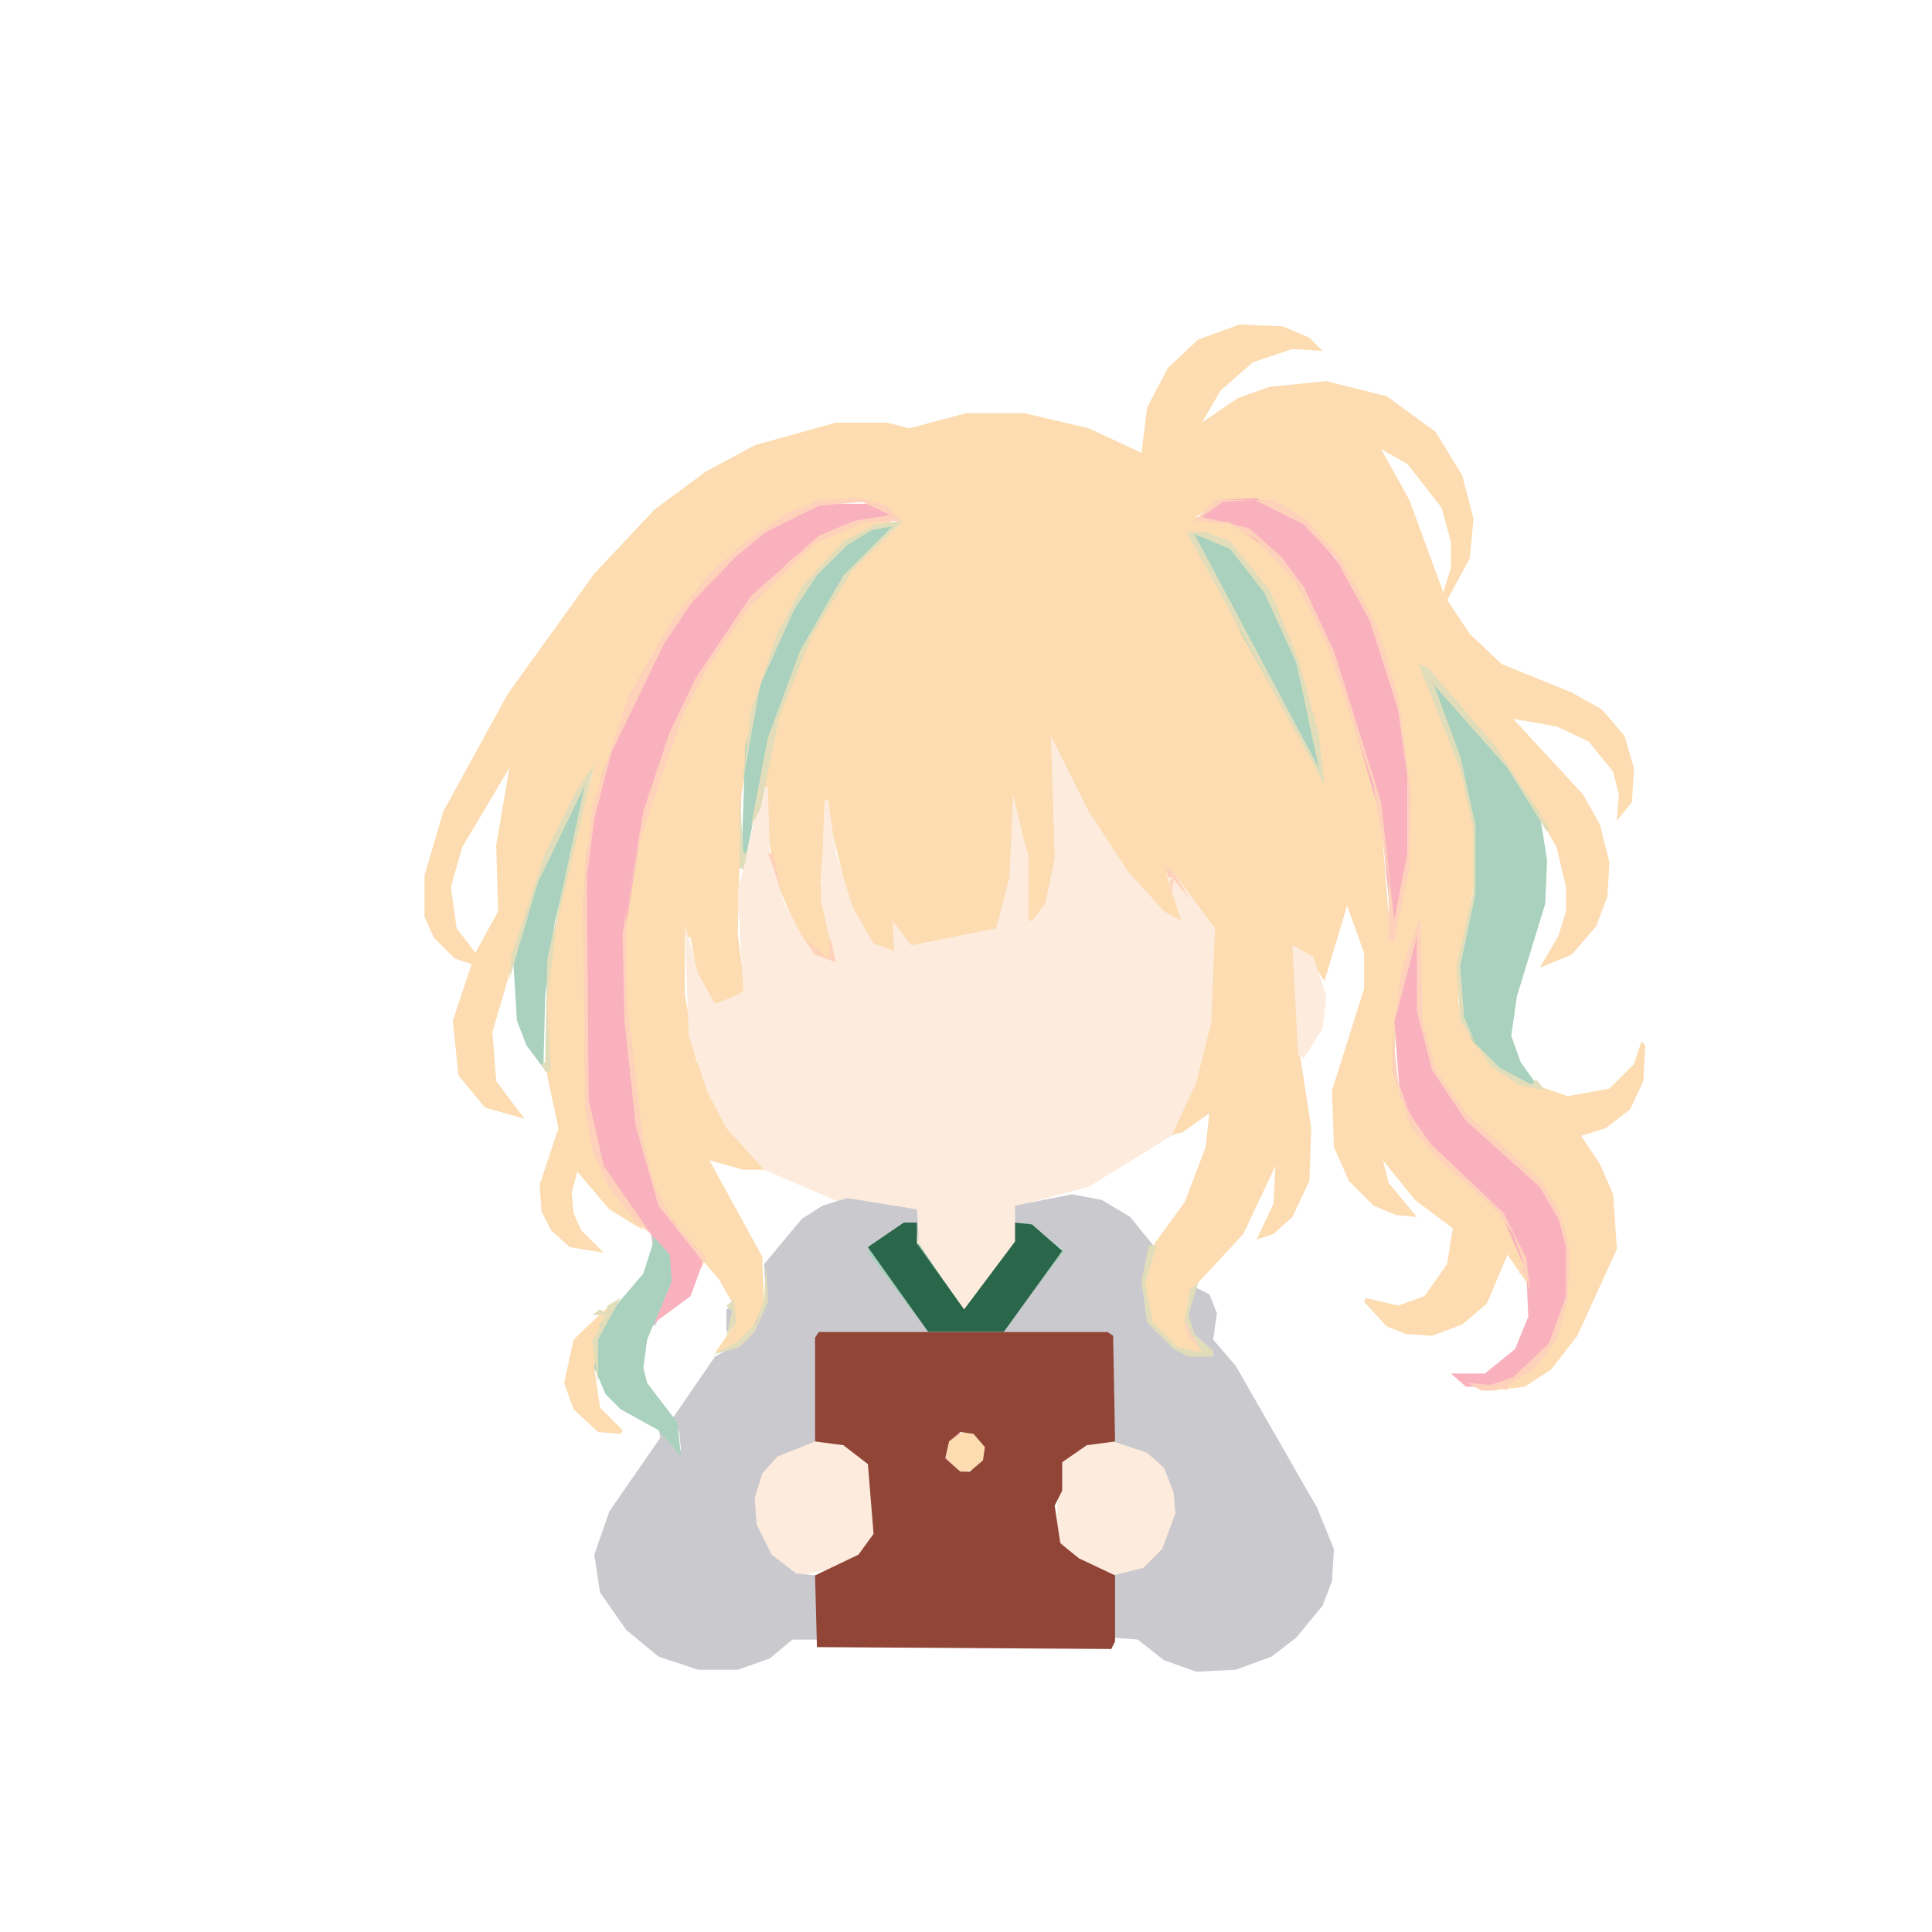
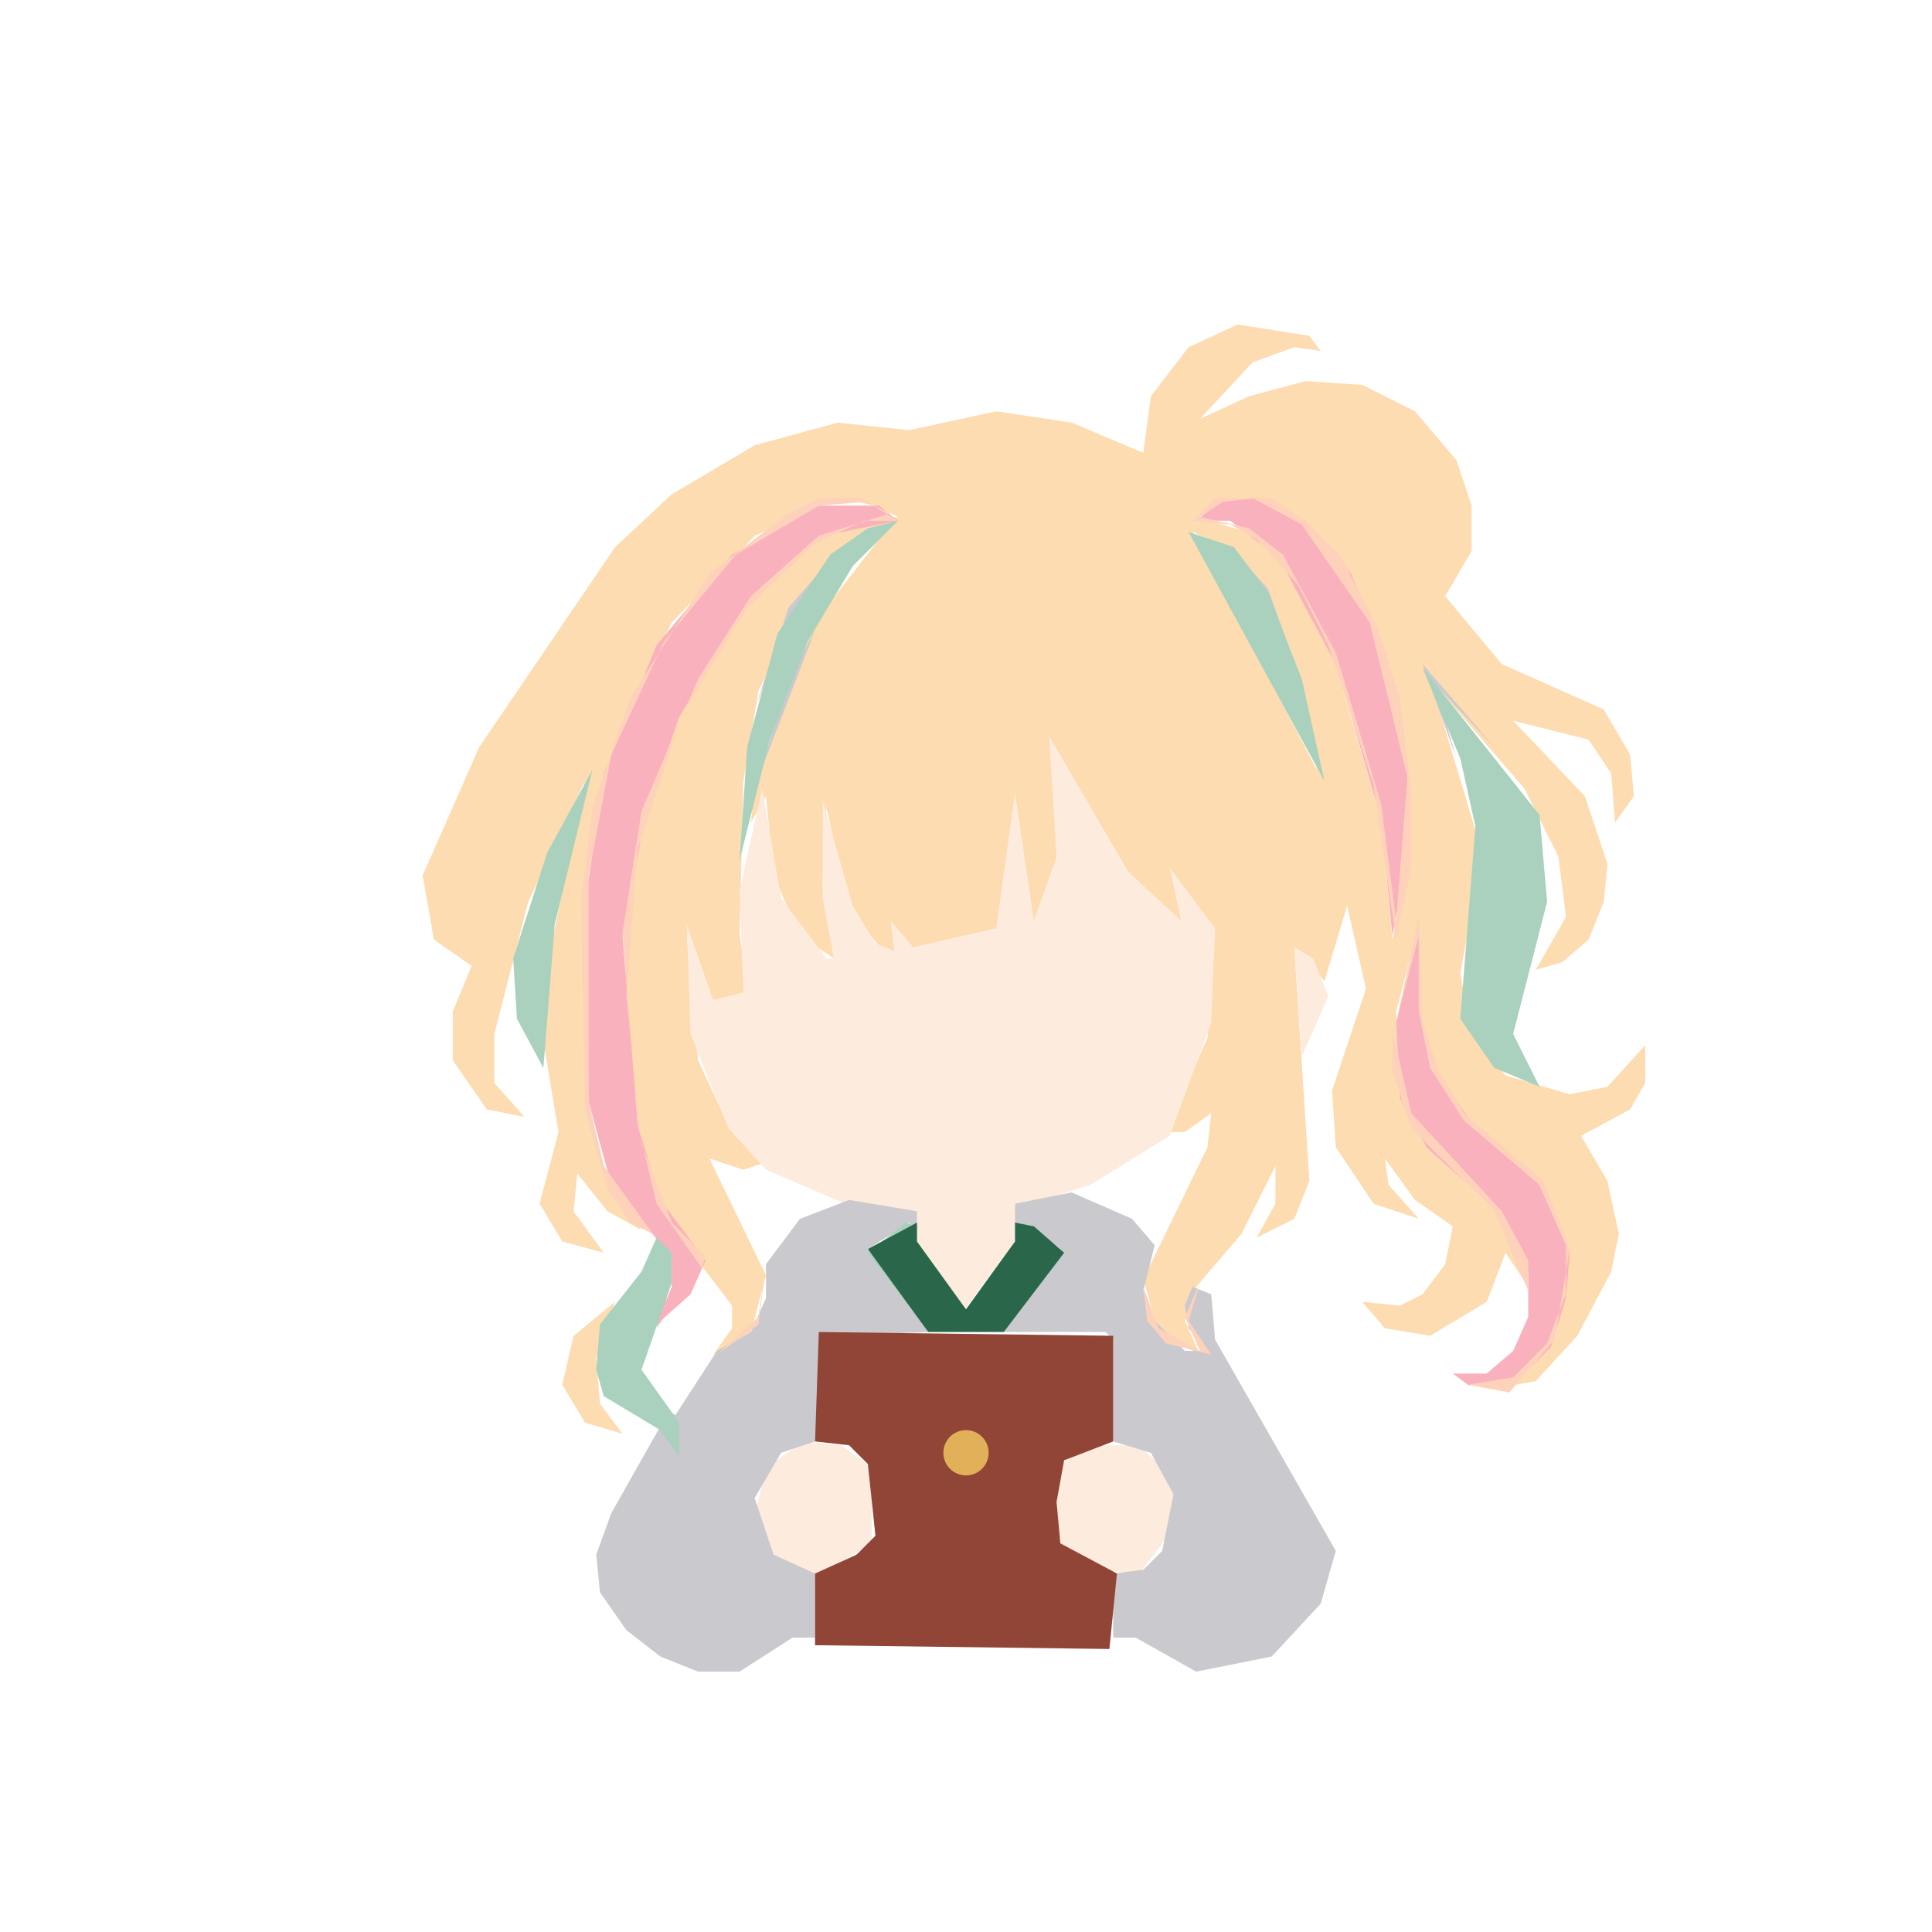
- <svg xmlns="http://www.w3.org/2000/svg" viewBox="0 0 1024 1024">
-   <path fill="#FCDCB0" fill-rule="evenodd" d="M505 760l-4 8l1 9l6 4l11-3l4-6l-2-9l-7-4zM323 692l-19 18l-5 23l5 14l13 12l12 1l1-2l-12-12l-3-21l2-18l8-14zM472 275l-16 1l-26 11l-23 21l-20 24l-26 45l-24 70l-5 36l-1 46l9 78l6 23l10 19l25 29l8 14l-1 12l-9 13l8-2l11-9l7-14l-1-26l-28-51l18 5l12 0l0-3l-22-24l-15-31l-6-35l0-31l3 1l4 22l7 13l6 0l12-7l-4-30l2-74l10-58l9-26l19-31l17-18l24-10zM761 229l-26-19l-32-8l-30 3l-17 6l-19 13l10-17l17-15l21-7l16 1l-7-7l-14-6l-23-1l-22 8l-16 15l-11 21l-3 24l-28-13l-34-8l-31 0l-30 8l-12-3l-27 0l-43 12l-26 14l-27 20l-32 34l-46 64l-34 62l-10 34l0 22l5 11l11 11l9 3l-10 30l3 29l14 17l21 6l-15-20l-2-26l24-82l16-36l13-19l-13 47l-11 62l0 51l6 28l-10 30l1 14l5 10l10 9l18 3l-12-12l-4-9l-1-11l3-11l17 20l18 11l-22-33l-8-34l0-131l4-25l14-47l28-51l27-32l35-26l16-7l20-1l13 4l9 9l-25 23l-22 32l-18 45l-12 49l2 4l3-10l5 43l14 32l9 10l9 3l-7-41l3-40l13 54l6 13l10 10l8-1l-1-12l9 11l46-10l7-26l1-42l8 29l0 36l2 0l8-12l5-22l-1-59l20 40l24 34l14 14l11 5l-7-22l1-3l21 27l-4 58l-9 30l-11 19l1 3l7-2l14-10l-2 18l-11 29l-16 22l-6 20l2 19l5 8l13 10l13 2l-11-18l6-19l25-27l17-36l-1 20l-9 19l9-3l10-9l9-19l1-28l-6-39l-3-57l7 4l9 14l12-40l9 25l0 19l-17 54l1 30l8 18l13 13l12 5l11 1l-15-18l-3-12l17 21l20 15l-3 19l-12 17l-14 5l-17-4l-1 2l12 13l10 4l14 1l16-6l13-11l11-26l11 16l-7-29l-9-13l-35-30l-10-13l-7-15l-3-15l1-30l4-22l9-24l0 53l7 25l16 23l41 37l9 17l5 19l-1 24l-7 22l-12 15l-20 12l17-2l14-9l14-18l21-46l-2-29l-7-16l-10-15l13-4l13-10l7-15l1-19l-2-2l-4 12l-13 13l-22 4l-32-11l-19-20l-7-18l0-18l9-49l-1-33l-11-40l-15-35l51 59l19 33l5 21l0 13l-4 13l-10 17l17-7l13-15l6-16l1-18l-5-20l-9-16l-37-40l23 4l17 8l13 16l3 12l-1 14l8-10l1-18l-5-17l-12-14l-16-9l-37-15l-17-16l-12-18l12-22l2-21l-6-23zM270 407l-7 41l1 35l-12 22l-10-13l-3-22l6-21zM631 283l19 5l22 26l16 36l10 40l3 22zM646 265l27 0l17 11l23 25l18 37l10 33l6 53l-1 34l-9 40l-5-64l-9-38l-19-56l-16-31l-20-24l-15-8l-19-3zM732 238l14 8l18 23l5 18l0 14l-4 13l-18-49z" />
-   <path fill="#FDEBDD" fill-rule="evenodd" d="M439 764l-14 0l-12 5l-8 8l-6 16l1 16l6 13l10 10l8 3l23-5l12-8l4-7l-2-40l-9-7zM576 765l-9 5l-6 8l-1 39l21 15l9 3l14-1l16-17l4-20l-3-12l-4-9l-13-10l-12-3zM685 501l3 58l3 2l10-16l2-17l-7-21zM557 390l2 65l-5 24l-7 9l-2 0l0-33l-8-34l-2 44l-7 27l-45 9l-10-13l1 16l-11-4l-11-19l-9-29l-4-28l-2 0l-2 53l7 31l-4 0l-13-12l-10-19l-7-25l-1-35l-3 0l-13 56l3 53l-15 6l-9-16l-7-26l2 59l10 30l10 19l20 22l42 18l37 4l1 18l25 36l29-37l1-20l37-10l44-27l13-28l8-32l2-50l-23-31l-3 2l8 25l-9-5l-19-21l-21-32z" />
-   <path fill="#CAC9CE" fill-rule="evenodd" d="M389 692l-4 2l0 12l4-5zM345 654l1 6l3-2l6 12l-1 11l-9 19l2 3l3-6l3 2l-3-2l6-14l1-16l-4-9zM486 641l-37-6l-13 4l-11 7l-20 24l1 18l-7 16l-9 9l-11 6l-22 32l-3-2l6 10l1 10l-12-12l1 5l-27 39l-8 23l3 20l14 20l17 14l21 7l21 0l17-6l12-10l13 0l0-34l-11-1l-13-10l-8-16l-1-14l4-13l8-9l20-8l1-54l2-3l57-1l-31-44l21-14l3 1l2 9zM538 639l0 9l7 1l18 13l-31 44l54 0l4 4l0 54l18 6l9 8l5 13l1 11l-7 19l-10 10l-16 4l0 33l13 1l14 11l17 6l21-1l19-7l13-10l14-17l5-13l1-17l-9-22l-43-75l-12-14l2-14l-4-10l-8-4l-3 7l0 17l11 11l-10 1l-12-7l-10-12l-3-19l6-19l-13-16l-15-9l-16-3z" />
-   <path fill="#F9B2BD" fill-rule="evenodd" d="M559 814l6 10l26 11l-21-9zM507 759l-5 3l-2 10l2 5l7 4l-8-9l2-8l6-4zM752 489l-13 52l3 40l15 27l39 36l13 30l1 24l-7 17l-16 13l-18 0l8 7l15 0l16-7l13-14l9-26l1-24l-5-20l-9-17l-40-35l-18-27l-7-31zM465 267l-33 0l-28 14l-16 13l-22 24l-17 25l-18 35l-12 33l-8 42l-2 27l2 105l3 20l9 23l32 38l0 16l-8 19l19-14l7-19l-24-31l-11-42l-6-56l-1-43l10-64l19-51l17-33l18-26l24-25l17-12l19-8l20-2zM646 265l-12 10l18 2l27 19l16 26l13 29l24 83l6 62l8-42l0-44l-5-35l-13-43l-13-27l-23-28l-26-13z" />
-   <path fill="#A9D1BD" fill-rule="evenodd" d="M539 658l-28 37l-24-36l-2 2l28 36zM347 656l-6 19l-23 27l-3 23l6 14l8 8l20 11l12 14l-2-18l-16-21l-2-8l2-15l13-31l-1-14zM545 648l-7 1l7 1l17 12l-31 44l33-43zM480 648l-19 12l-1 4l32 42l-31-44l19-13l6 0zM314 407l-24 45l-18 57l2 32l5 13l9 12l1-39l5-38zM755 354l18 48l8 37l0 35l-8 40l2 26l5 11l13 16l23 10l-10-14l-5-14l3-21l15-49l1-23l-4-25l-17-25zM630 283l10 14l18 39l43 77l-10-52l-19-47l-19-24l-12-7zM477 277l-16 3l-21 15l-15 18l-13 23l-9 27l-8 33l-2 60l2 0l13-64l20-52l24-39z" />
-   <path fill="#2A6649" fill-rule="evenodd" d="M460 661l32 45l40 0l31-43l-16-14l-9-1l0 10l-27 36l-25-35l0-11l-7 0z" />
-   <path fill="#FED2BA" fill-rule="evenodd" d="M627 698l3 11l10 10l1-3l-8-6zM738 545l0 23l10 30l15 17l30 26l9 13l6 17l-3 4l3 0l3 9l-2-17l-12-24l-39-37l-11-16l-6-17zM425 496l7 10l11 4l-3-13l-1 11zM753 486l-10 27l-4 29l12-46l0 40l8 31l18 27l39 35l10 17l4 15l0 26l-9 25l-19 18l-12 4l-12-1l7 4l8 0l1-2l5 2l0-3l14-8l12-16l6-21l1-27l-5-19l-10-17l-40-36l-16-23l-7-26zM618 460l1 5l3 0l-2 2l1 7l1-8l9 11l-10-16zM407 452l8 23l-5-22zM456 264l-22 1l-17 7l-21 14l-20 18l-20 25l-23 40l-19 58l-5 50l1 110l4 23l9 20l13 16l-3 2l3-1l9 7l-25-36l-8-35l-1-118l4-31l9-35l28-58l15-22l23-24l16-13l28-14l23-2l15 7l-19 3l-19 8l-36 32l-29 43l-14 29l-14 42l-11 65l1 46l6 56l12 42l23 29l0 4l2-6l-17-18l-10-20l-6-23l-9-77l0-44l6-35l24-70l13-25l22-32l35-34l26-11l19-1l-7-8zM644 265l-11 11l19 2l14 8l22 24l15 31l25 75l8 49l0 34l3 0l8-39l1-40l-7-51l-11-37l-20-37l-18-20l-17-10zM648 266l17-1l26 13l17 18l18 33l15 47l5 36l0 40l-7 36l-7-63l-25-80l-16-34l-12-16l-17-15l-25-6z" />
-   <path fill="#E1DDBA" fill-rule="evenodd" d="M389 689l-4 3l3 3l-3 13l5-7zM329 688l-7 4l-1 4l-3-2l-4 3l7 0l-7 14l3 22l0-23zM406 670l-1 18l-4 13l-10 10l-13 7l14-4l8-8l7-16zM609 660l-4 19l3 22l14 14l8 4l13 0l0-3l-10-9l-3-10l5-17l-4 3l-3 17l9 17l-13-3l-13-13l-4-21l6-20zM392 420l0 40l2 1l2-9l-2 0zM315 405l-10 15l-16 32l-18 55l-1 12l15-51l25-52l-20 93l-1 54l-2 1l2 4l3 0l-2-38l5-40zM752 352l22 56l7 31l0 33l-9 40l2 29l16 24l15 10l14 3l-5-6l-2 3l-17-9l-13-13l-6-14l-2-27l8-38l0-37l-8-36l-14-38l39 44l21 34l1-2l-28-43l-36-42zM629 282l73 134l-3-27l-11-40l-15-36l-21-26l-13-5zM633 283l19 8l18 23l17 37l12 56zM479 276l-15 2l-17 9l-22 24l-13 25l-14 41l-5 41l10-55l18-40l12-18l16-16l13-8l11-2l-26 26l-23 40l-17 46l-9 47l5-9l10-49l18-45l21-33z" />
-   <path fill="#914536" fill-rule="evenodd" d="M434 706l-2 3l0 55l15 2l13 10l3 37l-8 11l-23 11l1 38l156 1l2-4l0-35l-19-9l-10-8l-3-20l4-8l0-15l13-9l15-2l-1-56l-3-2zM509 759l7 1l6 7l-1 7l-7 6l-5 0l-8-7l2-9z" />
+ <svg xmlns="http://www.w3.org/2000/svg" viewBox="0 0 512 512">
+   <path fill="#FCDCB0" fill-rule="evenodd" d="M163 345l-11 9l-3 13l6 10l10 3l-6-8l-1-12zM347 89l-19-3l-13 6l-10 13l-2 15l-19-8l-20-3l-23 5l-19-2l-22 6l-22 13l-15 14l-36 53l-15 34l3 17l10 7l-5 12l0 13l9 13l10 2l-8-9l0-13l9-35l15-32l-10 49l-1 20l4 24l-5 19l6 10l11 3l-8-11l1-10l8 10l9 5l-10-17l-4-16l0-66l9-36l13-26l22-23l22-10l10 2l6 3l-10 1l-13 6l-17 16l-18 29l-11 35l-4 41l5 38l8 22l16 21l0 6l-5 7l10-6l4-15l-15-31l9 3l6-2l-11-12l-7-15l-3-33l7 18l9-3l-2-16l1-40l4-24l15-29l9-10l11-5l-21 27l-15 43l-1 9l4-7l2 21l7 16l9 6l-3-20l1-20l6 27l9 11l4 0l-1-6l5 6l23-5l4-35l5 33l6-17l-1-30l23 38l12 9l-3-12l11 13l-2 29l-11 25l5 0l7-5l-1 9l-17 35l4 14l11 6l-4-9l3-9l12-14l9-18l0 10l-5 9l10-5l4-10l-4-62l8 9l6-20l5 22l-9 27l1 15l10 15l12 4l-8-9l-1-7l8 11l10 7l-2 10l-6 8l-6 3l-10-1l6 7l12 2l15-9l5-13l6 9l-4-15l-21-21l-9-15l-1-22l6-23l0 27l4 12l8 12l20 18l8 18l-4 23l-16 13l11-2l11-12l9-17l2-10l-3-14l-7-12l13-7l4-7l0-10l-10 11l-10 2l-17-5l-9-11l-3-16l4-22l0-16l-12-40l25 29l9 18l2 16l-8 14l7-2l7-6l4-10l1-10l-6-18l-19-20l20 5l6 9l1 13l5-7l-1-11l-7-12l-27-12l-15-18l7-12l0-12l-4-12l-11-13l-14-7l-15-1l-15 4l-13 6l14-15l11-4l7 1zM316 141l11 5l9 11l8 21l5 26zM323 133l13 0l9 5l11 13l9 18l9 43l-1 17l-4 20l-3-32l-14-47l-8-16l-10-12l-17-5z" />
+   <path fill="#FDEBDD" fill-rule="evenodd" d="M213 382l-10 7l-3 13l6 13l10 3l15-9l0-20l-8-6zM288 383l-8 6l0 20l11 7l11 1l9-12l0-13l-9-9zM343 251l2 29l7-16l-4-10zM278 195l2 32l-6 17l-5-34l-5 36l-22 5l-6-7l1 8l-5-2l-6-10l-8-28l0 26l3 16l-2 0l-12-16l-5-29l-6 27l1 27l-8 2l-7-20l1 29l10 25l10 11l21 9l18 2l1 9l12 18l14-19l1-9l19-6l21-13l11-30l1-25l-12-16l3 14l-14-13z" />
+   <path fill="#CAC9CE" fill-rule="evenodd" d="M173 327l5 8l-4 17l2-3l2-15zM243 321l-18-3l-13 5l-9 12l0 9l-4 9l-9 5l-11 17l-2-1l3 11l-5-7l-13 23l-4 11l1 10l7 10l9 7l10 4l11 0l14-9l6 0l0-17l-11-5l-5-15l7-12l9-3l2-28l28-1l-16-22l11-7l2 5zM269 319l0 10l3-5l9 7l-15 22l27 0l2 2l0 27l10 3l6 11l-3 15l-5 5l-8 1l0 17l6 0l16 9l20-4l13-14l4-14l-32-56l-1-12l-5-2l-2 5l1 6l5 6l-6 0l-9-9l-2-7l3-12l-6-7l-16-7zM377 176l9 25l-6-20l16 17zM216 167l-7 13l-8 26zM327 146l7 9l11 26l-9-25zM223 145l-14 16l-9 27l9-24z" />
+   <path fill="#914536" fill-rule="evenodd" d="M217 353l-1 29l9 1l5 5l2 19l-5 5l-11 5l0 19l78 1l2-20l-15-8l-1-11l2-11l13-5l0-28z" />
+   <path fill="#F9B2BD" fill-rule="evenodd" d="M376 245l-6 26l1 20l7 13l20 18l7 15l0 12l-4 9l-7 6l-9 0l4 3l7 0l8-3l7-7l4-13l1-12l-8-18l-19-18l-9-13l-4-16zM233 134l-17 0l-22 13l-20 24l-14 34l-5 35l1 52l6 22l16 19l0 8l-4 10l9-8l4-9l-12-16l-6-20l-4-50l6-32l9-26l18-29l20-19l20-4zM323 133l-6 5l9 0l13 10l15 28l12 41l3 31l4-21l0-22l-9-39l-6-14l-12-14l-13-6z" />
+   <path fill="#A9D1BD" fill-rule="evenodd" d="M269 329l-13 18l-13-17l13 18zM174 328l-4 9l-11 14l-1 12l2 7l15 9l5 7l0-9l-10-14l8-23l0-8zM272 324l-3 1l12 6l-16 22l17-21zM240 324l-10 8l16 21l-15-22l12-6zM157 204l-12 22l-9 28l1 16l7 13l3-38zM377 177l10 24l4 18l-4 51l9 13l12 5l-7-14l9-35l-2-23zM315 141l36 66l-6-27l-9-23l-9-12zM238 138l-8 2l-10 7l-14 21l-8 30l-2 30l8-32l10-26l12-20z" />
+   <path fill="#FED2BA" fill-rule="evenodd" d="M303 341l1 9l5 6l12 3l-6-9l3-10l-4 9l4 9l-11-6zM203 335l-2 14l-11 10l11-8zM369 273l0 11l5 15l22 22l9 21l0-8l-7-13l-24-26zM376 243l-6 28l6-23l0 20l3 15l9 14l20 17l7 16l0 13l-5 13l-9 9l-12 2l11 2l12-14l4-24l-7-18l-21-18l-7-12l-4-12zM228 132l-11 0l-8 4l-21 16l-21 33l-10 29l-3 24l1 56l6 21l6 9l6 3l-13-18l-4-17l0-60l6-32l14-30l19-23l22-13l12-1l7 3l-19 6l-18 16l-14 22l-15 35l-5 32l4 51l5 21l12 17l1-3l-9-9l-8-21l-4-39l3-39l12-36l17-28l18-17l13-6l9 0zM322 132l-6 6l10 1l7 4l11 12l8 16l12 37l6 41l4-19l0-20l-3-25l-6-19l-10-19l-9-9l-9-6zM324 133l8-1l13 7l18 26l10 41l-3 38l-4-31l-12-40l-14-26l-9-7l-13-3z" />
+   <path fill="#2A6649" fill-rule="evenodd" d="M230 331l16 22l20 0l16-21l-8-7l-5-1l0 5l-13 18l-13-18l0-5z" />
+   <circle fill="#E1B15A" cx="256" cy="385" r="6" />
</svg>
